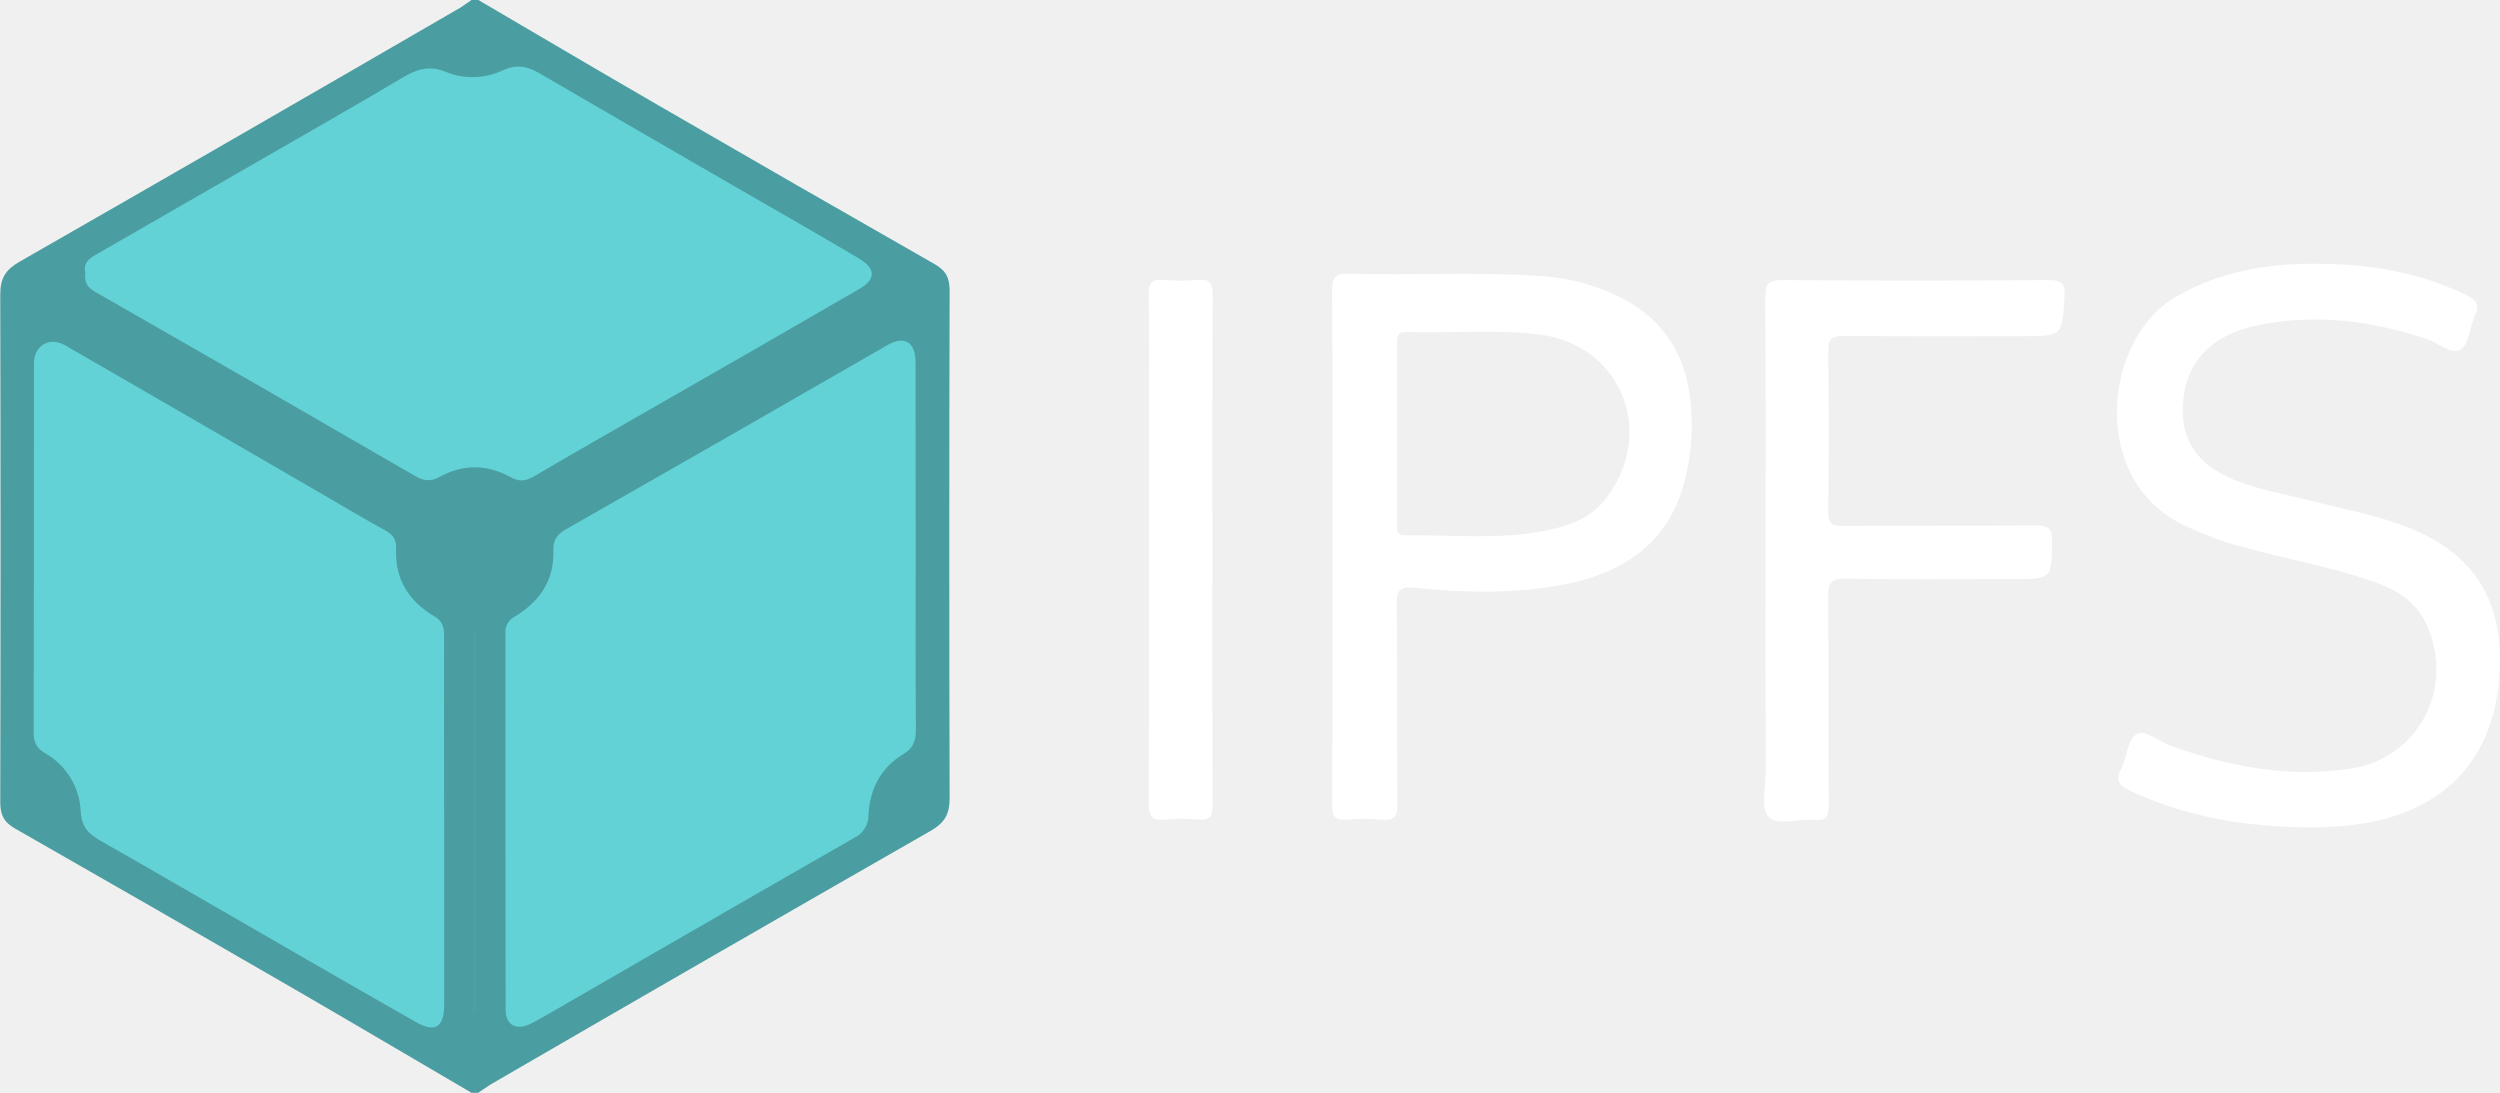
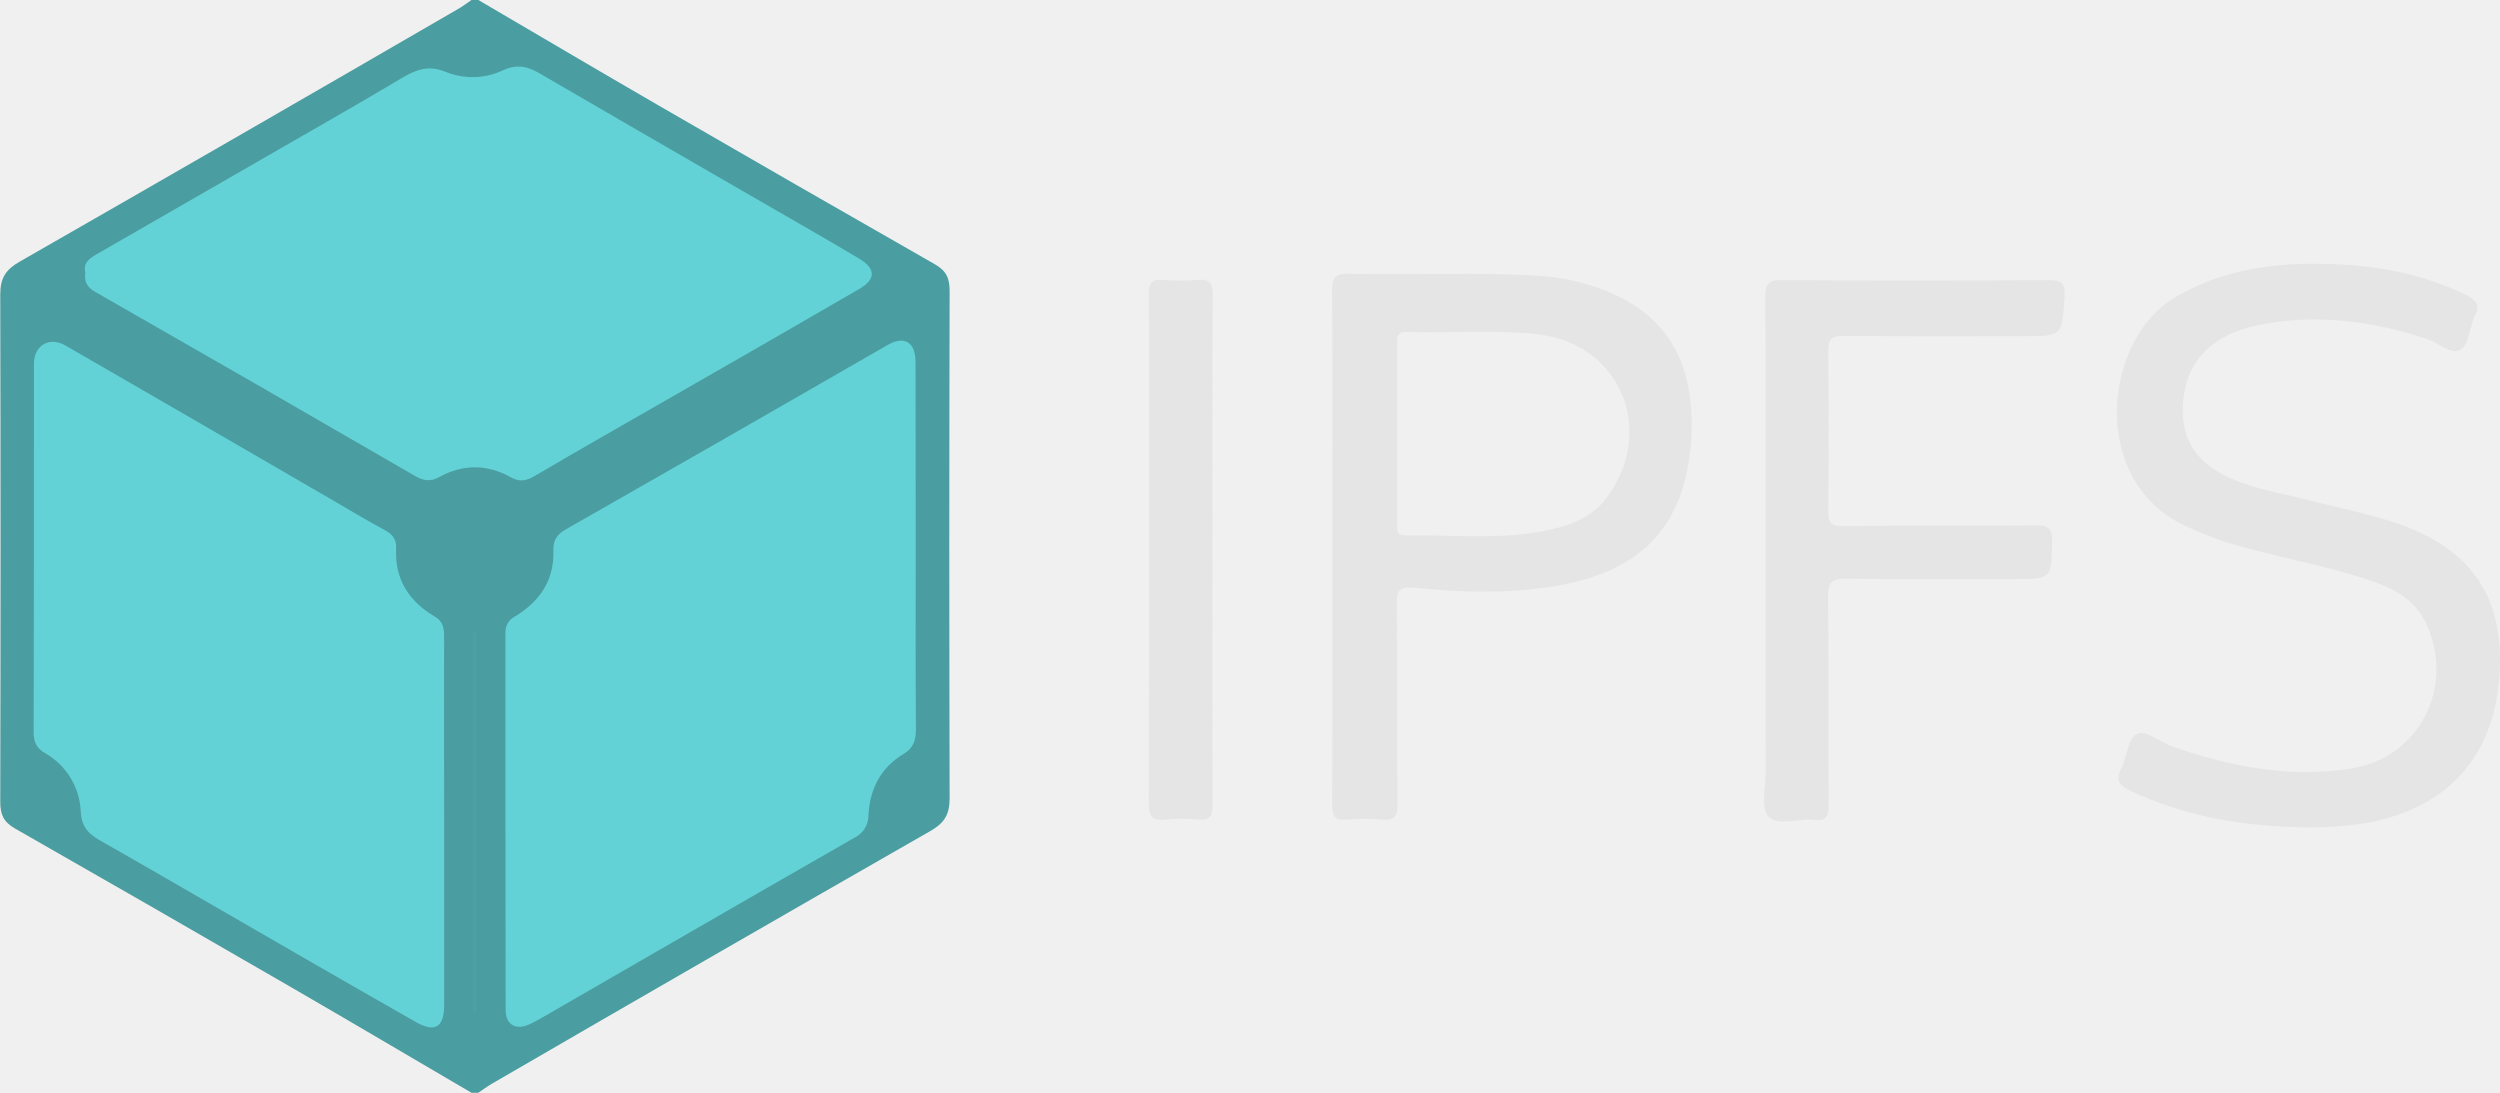
<svg xmlns="http://www.w3.org/2000/svg" id="Capa_1" data-name="Capa 1" viewBox="0 0 731.64 319.81">
  <defs>
-     <style>.cls-1{fill:#4a9da0;}.cls-2{fill:#fff;}.cls-3{fill:#63d2d6;}.cls-4{fill:#4da0a3;}</style>
+     <style>.cls-1{fill:#4a9da0;}.cls-2{fill:#c4c4c4;opacity:0.25;}.cls-3{fill:#63d2d6;}.cls-4{fill:#4da0a3;}</style>
  </defs>
  <path class="cls-1" d="M159,319.91c-17.52-10.26-35-20.59-52.58-30.77q-40.42-23.4-81-46.56c-3.41-1.94-4.34-4.13-4.33-7.88q.18-74.2,0-148.4c0-4.87,1.59-7.28,5.68-9.63q64.61-37,129-74.35C156.83,1.66,157.87.84,159,.1h2c17.52,10.26,35,20.59,52.57,30.76q40.42,23.4,81,46.56c3.4,1.93,4.36,4.12,4.35,7.88q-.19,74.21,0,148.4c0,4.87-1.58,7.28-5.68,9.63q-64.17,36.72-128.13,73.84c-1.43.82-2.76,1.82-4.14,2.74Z" transform="translate(-21.01 -0.1)" />
  <path class="cls-2" d="M697.71,242.25c-20.1-.08-37.15-3.19-53.3-10.74-3.11-1.46-4.37-2.94-2.65-6.39s1.93-8.65,4.51-10.16,6.73,2.26,10.27,3.52c17,6,34.47,9.35,52.49,6.55,19.75-3.07,30.36-23.41,22.3-41.81-2.81-6.42-8-10.07-14.32-12.39-11.9-4.38-24.4-6.6-36.62-9.84a102.56,102.56,0,0,1-21.07-7.58c-27.17-14-22.27-54.13-1.9-66.21,15.2-9,31.7-10.58,48.7-9.7,12.72.65,25,3.29,36.63,8.94,2.87,1.41,4.14,2.78,2.56,6.06s-1.67,8.21-4.13,9.86c-2.66,1.79-6.46-1.91-9.82-3-16.09-5.39-32.45-7.5-49.21-4.16-14.42,2.87-21.92,11.29-22.33,24.14-.3,9.19,3.88,15.55,11.86,19.7,7.2,3.74,15.15,5,22.87,6.94,8.39,2.15,16.91,3.83,25.17,6.36,24.16,7.39,34.46,22,32.74,45.77S737,236.85,713.23,241A100.45,100.45,0,0,1,697.71,242.25Z" transform="translate(-21.01 -0.1)" />
  <path class="cls-2" d="M537.72,161c0-24.64.09-49.29-.09-73.93,0-3.86.87-5,4.89-5q39,.28,78,0c4,0,4.95,1.06,4.69,5-.75,11.4-.57,11.42-12.26,11.42-17.49,0-35,.09-52.47-.08-3.54,0-4.46,1-4.42,4.48q.27,23.48,0,47c0,3.36,1,4.16,4.24,4.13,18.82-.14,37.65,0,56.47-.15,3.63,0,4.85.71,4.78,4.6-.19,11.09,0,11.09-11.25,11.09-16.33,0-32.66.14-49-.09-4-.06-5.33.9-5.28,5.14.23,20.31,0,40.63.17,60.94,0,3.34-.63,4.91-4.3,4.48-4.58-.54-10.71,2-13.36-1-2.27-2.57-.77-8.54-.77-13Q537.68,193.43,537.72,161Z" transform="translate(-21.01 -0.1)" />
  <path class="cls-2" d="M375.82,161c0,24.82-.06,49.63.08,74.45,0,3.35-.65,4.88-4.33,4.51a44.84,44.84,0,0,0-9.48,0c-4.08.46-4.92-1.14-4.9-5,.14-37.48.08-75,.08-112.43,0-12,.12-24-.07-36-.05-3.36.66-4.89,4.34-4.53a53.77,53.77,0,0,0,10,0c3.63-.35,4.39,1.09,4.37,4.49C375.76,111.37,375.82,136.18,375.82,161Z" transform="translate(-21.01 -0.1)" />
  <path class="cls-3" d="M46,79.9c-.75-2.87,1.24-4.21,3.3-5.4Q73.05,60.81,96.83,47.15c13.82-8,27.71-15.82,41.42-24,4.3-2.57,8-4.18,13.24-2A20.81,20.81,0,0,0,168,20.76c4-1.87,7.11-1.41,10.67.67,19.81,11.55,39.69,23,59.53,34.48C249.61,62.49,261,69,272.3,75.69c5.08,3,5.13,6.13.14,9q-26.74,15.5-53.57,30.85c-13.84,8-27.74,15.8-41.47,23.91-2.5,1.47-4.41,1.71-6.87.34-6.94-3.85-14-3.93-20.94-.09-2.68,1.49-4.68,1.11-7.31-.42q-46.57-27-93.34-53.72C46.53,84.2,45.56,82.57,46,79.9Z" transform="translate(-21.01 -0.1)" />
  <path class="cls-3" d="M289,160.49c0,17.65-.08,35.29.06,52.94,0,3.29-.67,5.58-3.68,7.36-6.68,4-9.82,10.34-10.21,17.81a7.23,7.23,0,0,1-4.09,6.66Q243.6,261,216.19,276.83,198.7,286.91,181.25,297c-1.72,1-3.45,2-5.26,2.85-4,1.88-7,.18-7-4.25q-.08-55.18-.06-110.36a5,5,0,0,1,2.82-4.74c7.14-4.35,11.49-10.53,11.21-19.2-.1-3,.93-4.73,3.64-6.28q47.21-26.88,94.26-54c4.83-2.77,8.08-.77,8.09,5Q289,133.29,289,160.49Z" transform="translate(-21.01 -0.1)" />
  <path class="cls-3" d="M151,240.65q0,26.73,0,53.45c0,6.6-2.6,8.34-8.29,5.1C122.3,287.61,102,275.84,81.75,264.15c-10.23-5.89-20.42-11.83-30.69-17.63-3.56-2-6.15-3.85-6.42-8.88a20.6,20.6,0,0,0-10.51-17.16c-2.4-1.4-3.28-3.21-3.27-6.07.1-36,.06-71.92.08-107.88,0-5.33,4.52-8,9.12-5.38q38.64,22.29,77.21,44.7c5.46,3.16,10.86,6.44,16.42,9.42,2.39,1.28,3.38,2.82,3.25,5.51-.41,8.87,3.81,15.34,11.2,19.69,2.76,1.63,2.84,3.69,2.84,6.24Q150.94,213.68,151,240.65Z" transform="translate(-21.01 -0.1)" />
  <path class="cls-4" d="M159.4,296.2V184.7h1V296.2Z" transform="translate(-21.01 -0.1)" />
  <path class="cls-2" d="M515.61,116.53c-1.7-13.94-8.87-24.12-21.76-30.07a60.8,60.8,0,0,0-21.15-5.52c-19-1.38-37.95-.22-56.92-.74-4-.11-4.94,1.12-4.92,5,.18,24.8.09,49.61.09,74.41,0,25.31.07,50.61-.08,75.91,0,3.44.8,4.79,4.39,4.45a52.82,52.82,0,0,1,10,0c3.7.36,4.77-.79,4.73-4.61-.21-19.47,0-38.95-.21-58.43-.05-4.32,1.09-5.22,5.25-4.8,14.78,1.47,29.58,1.86,44.27-1.11,17.75-3.58,30.59-12.65,35-31.16A65.66,65.66,0,0,0,515.61,116.53Zm-24.48,29.32c-4.66,6.16-11.5,8.35-18.58,9.7-13.35,2.55-26.88,1-40.34,1.23-2.62.05-2.34-1.71-2.34-3.38V127c0-8.65,0-17.3,0-25.95,0-2.12-.17-3.9,3-3.8,12.79.43,25.64-.8,38.4.72C495.31,100.78,505.86,126.34,491.13,145.85Z" transform="translate(-21.01 -0.1)" />
</svg>
